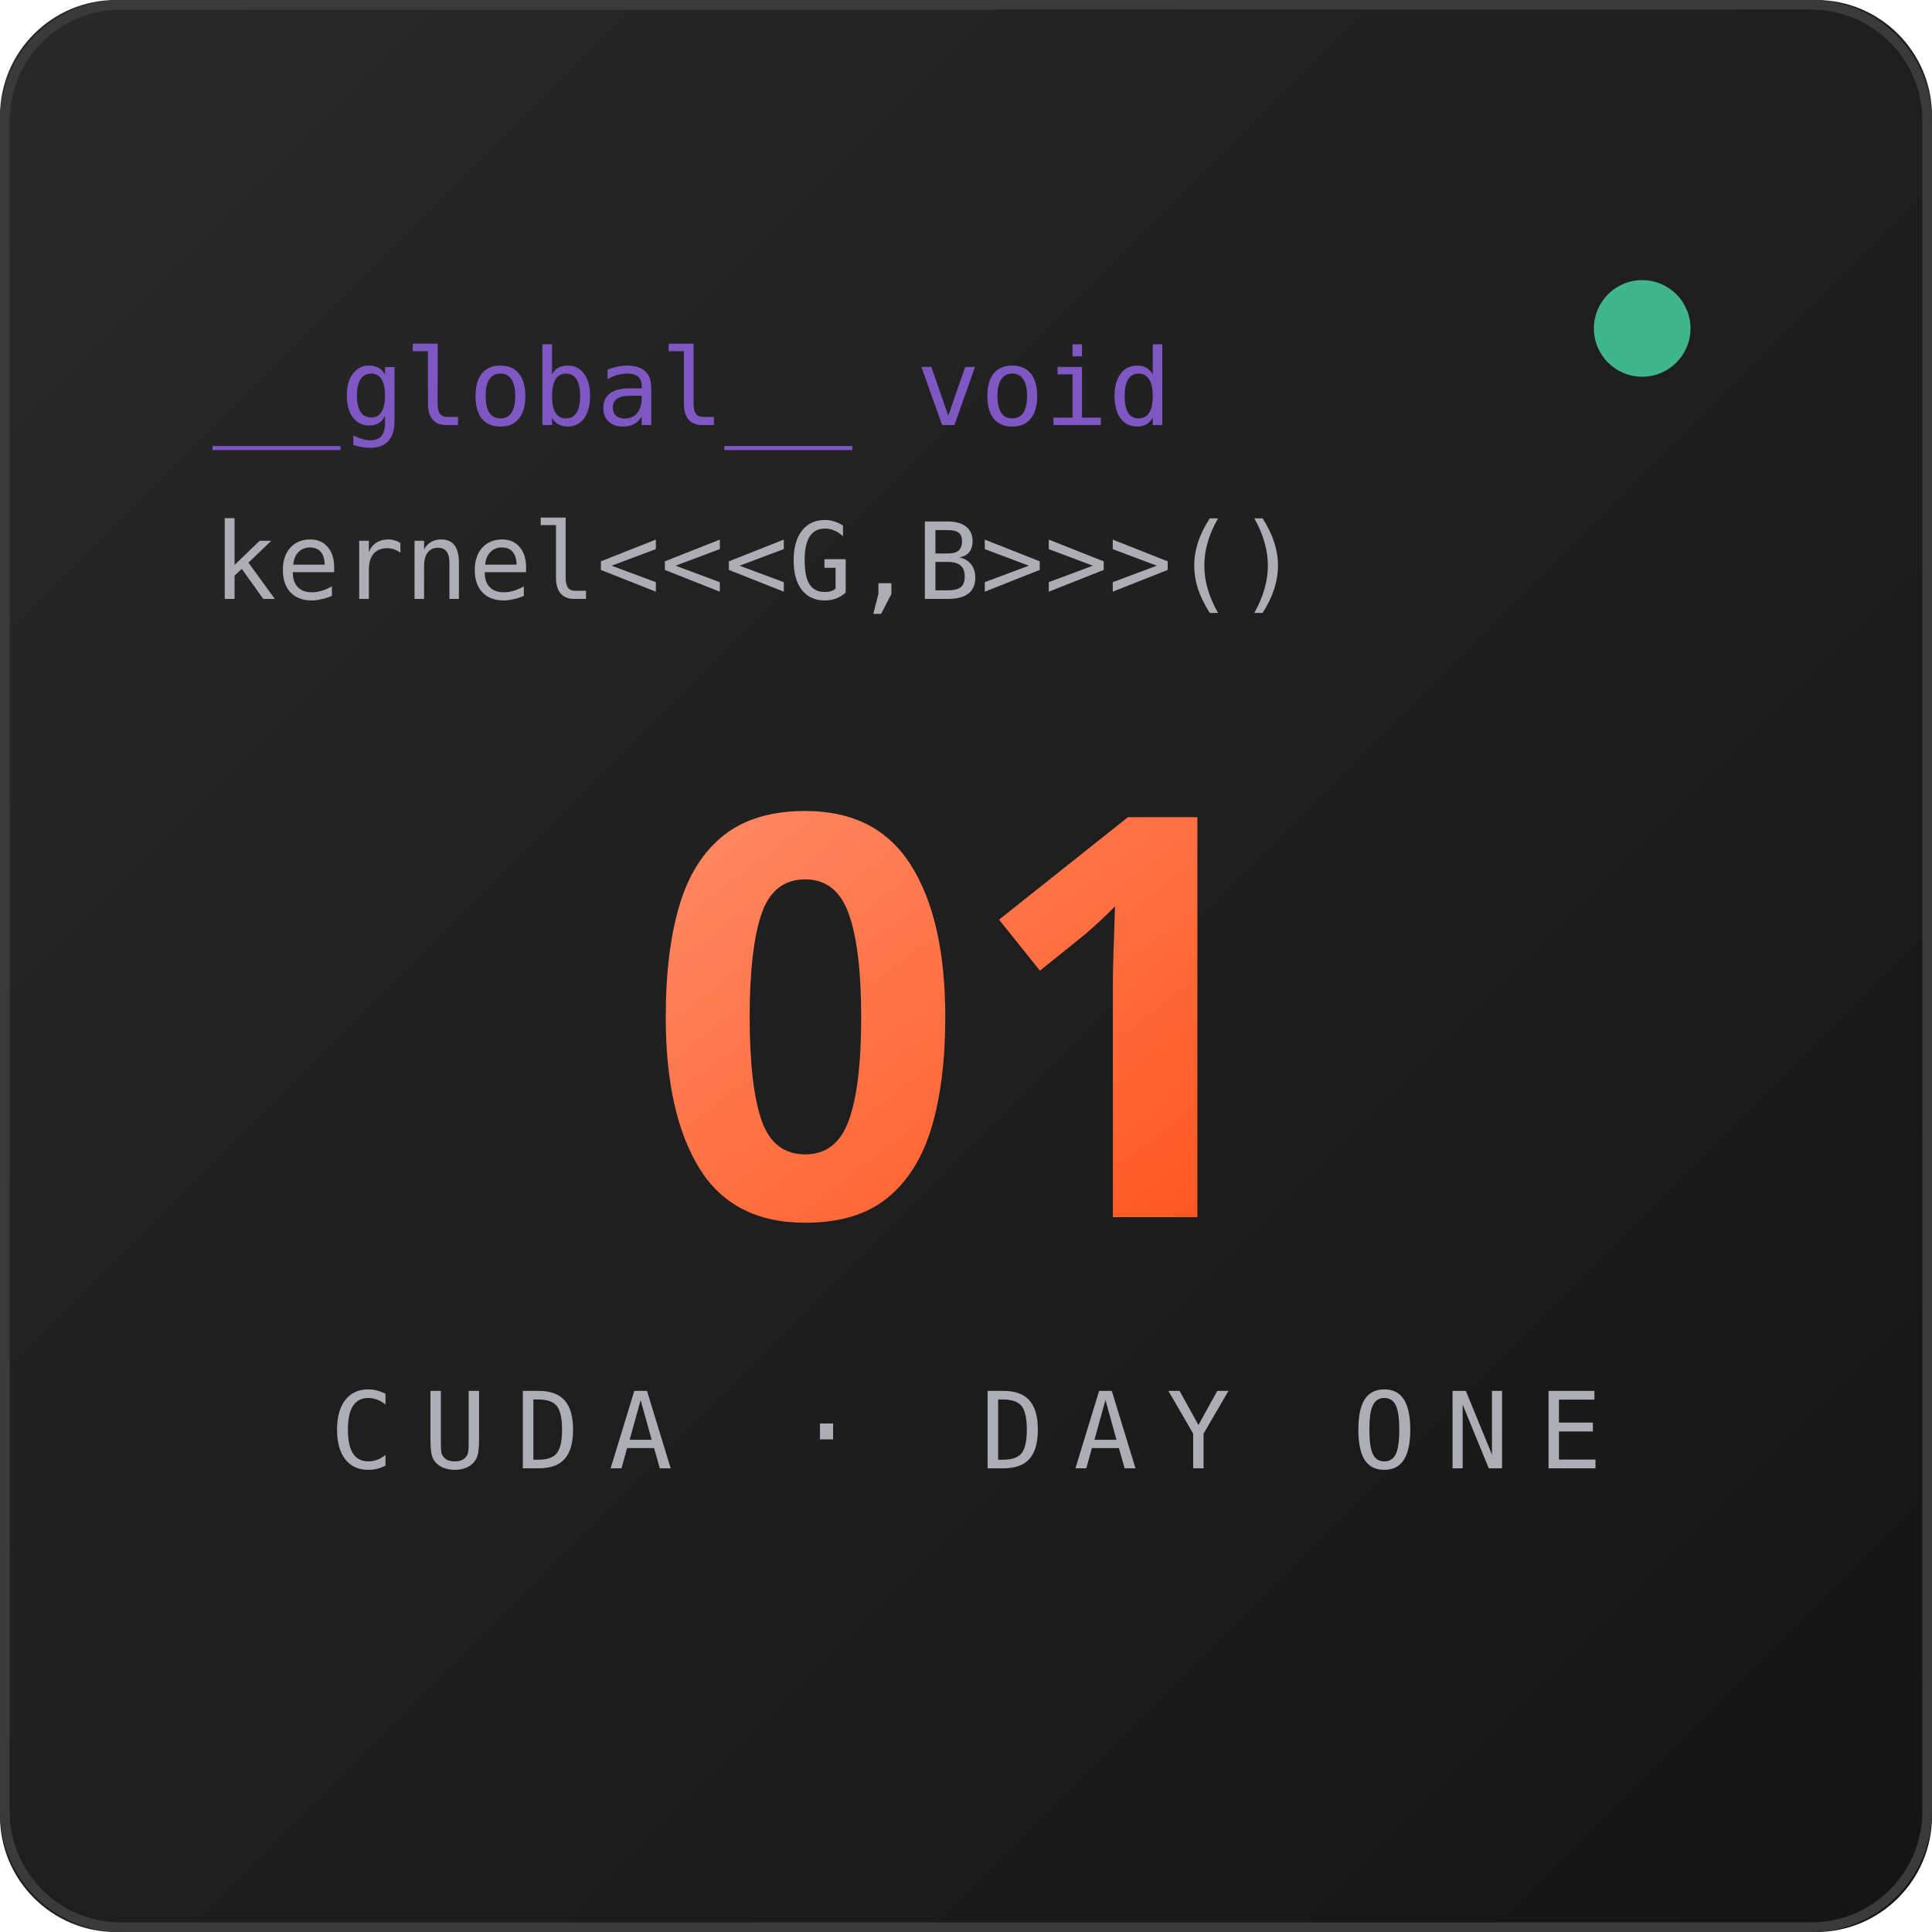
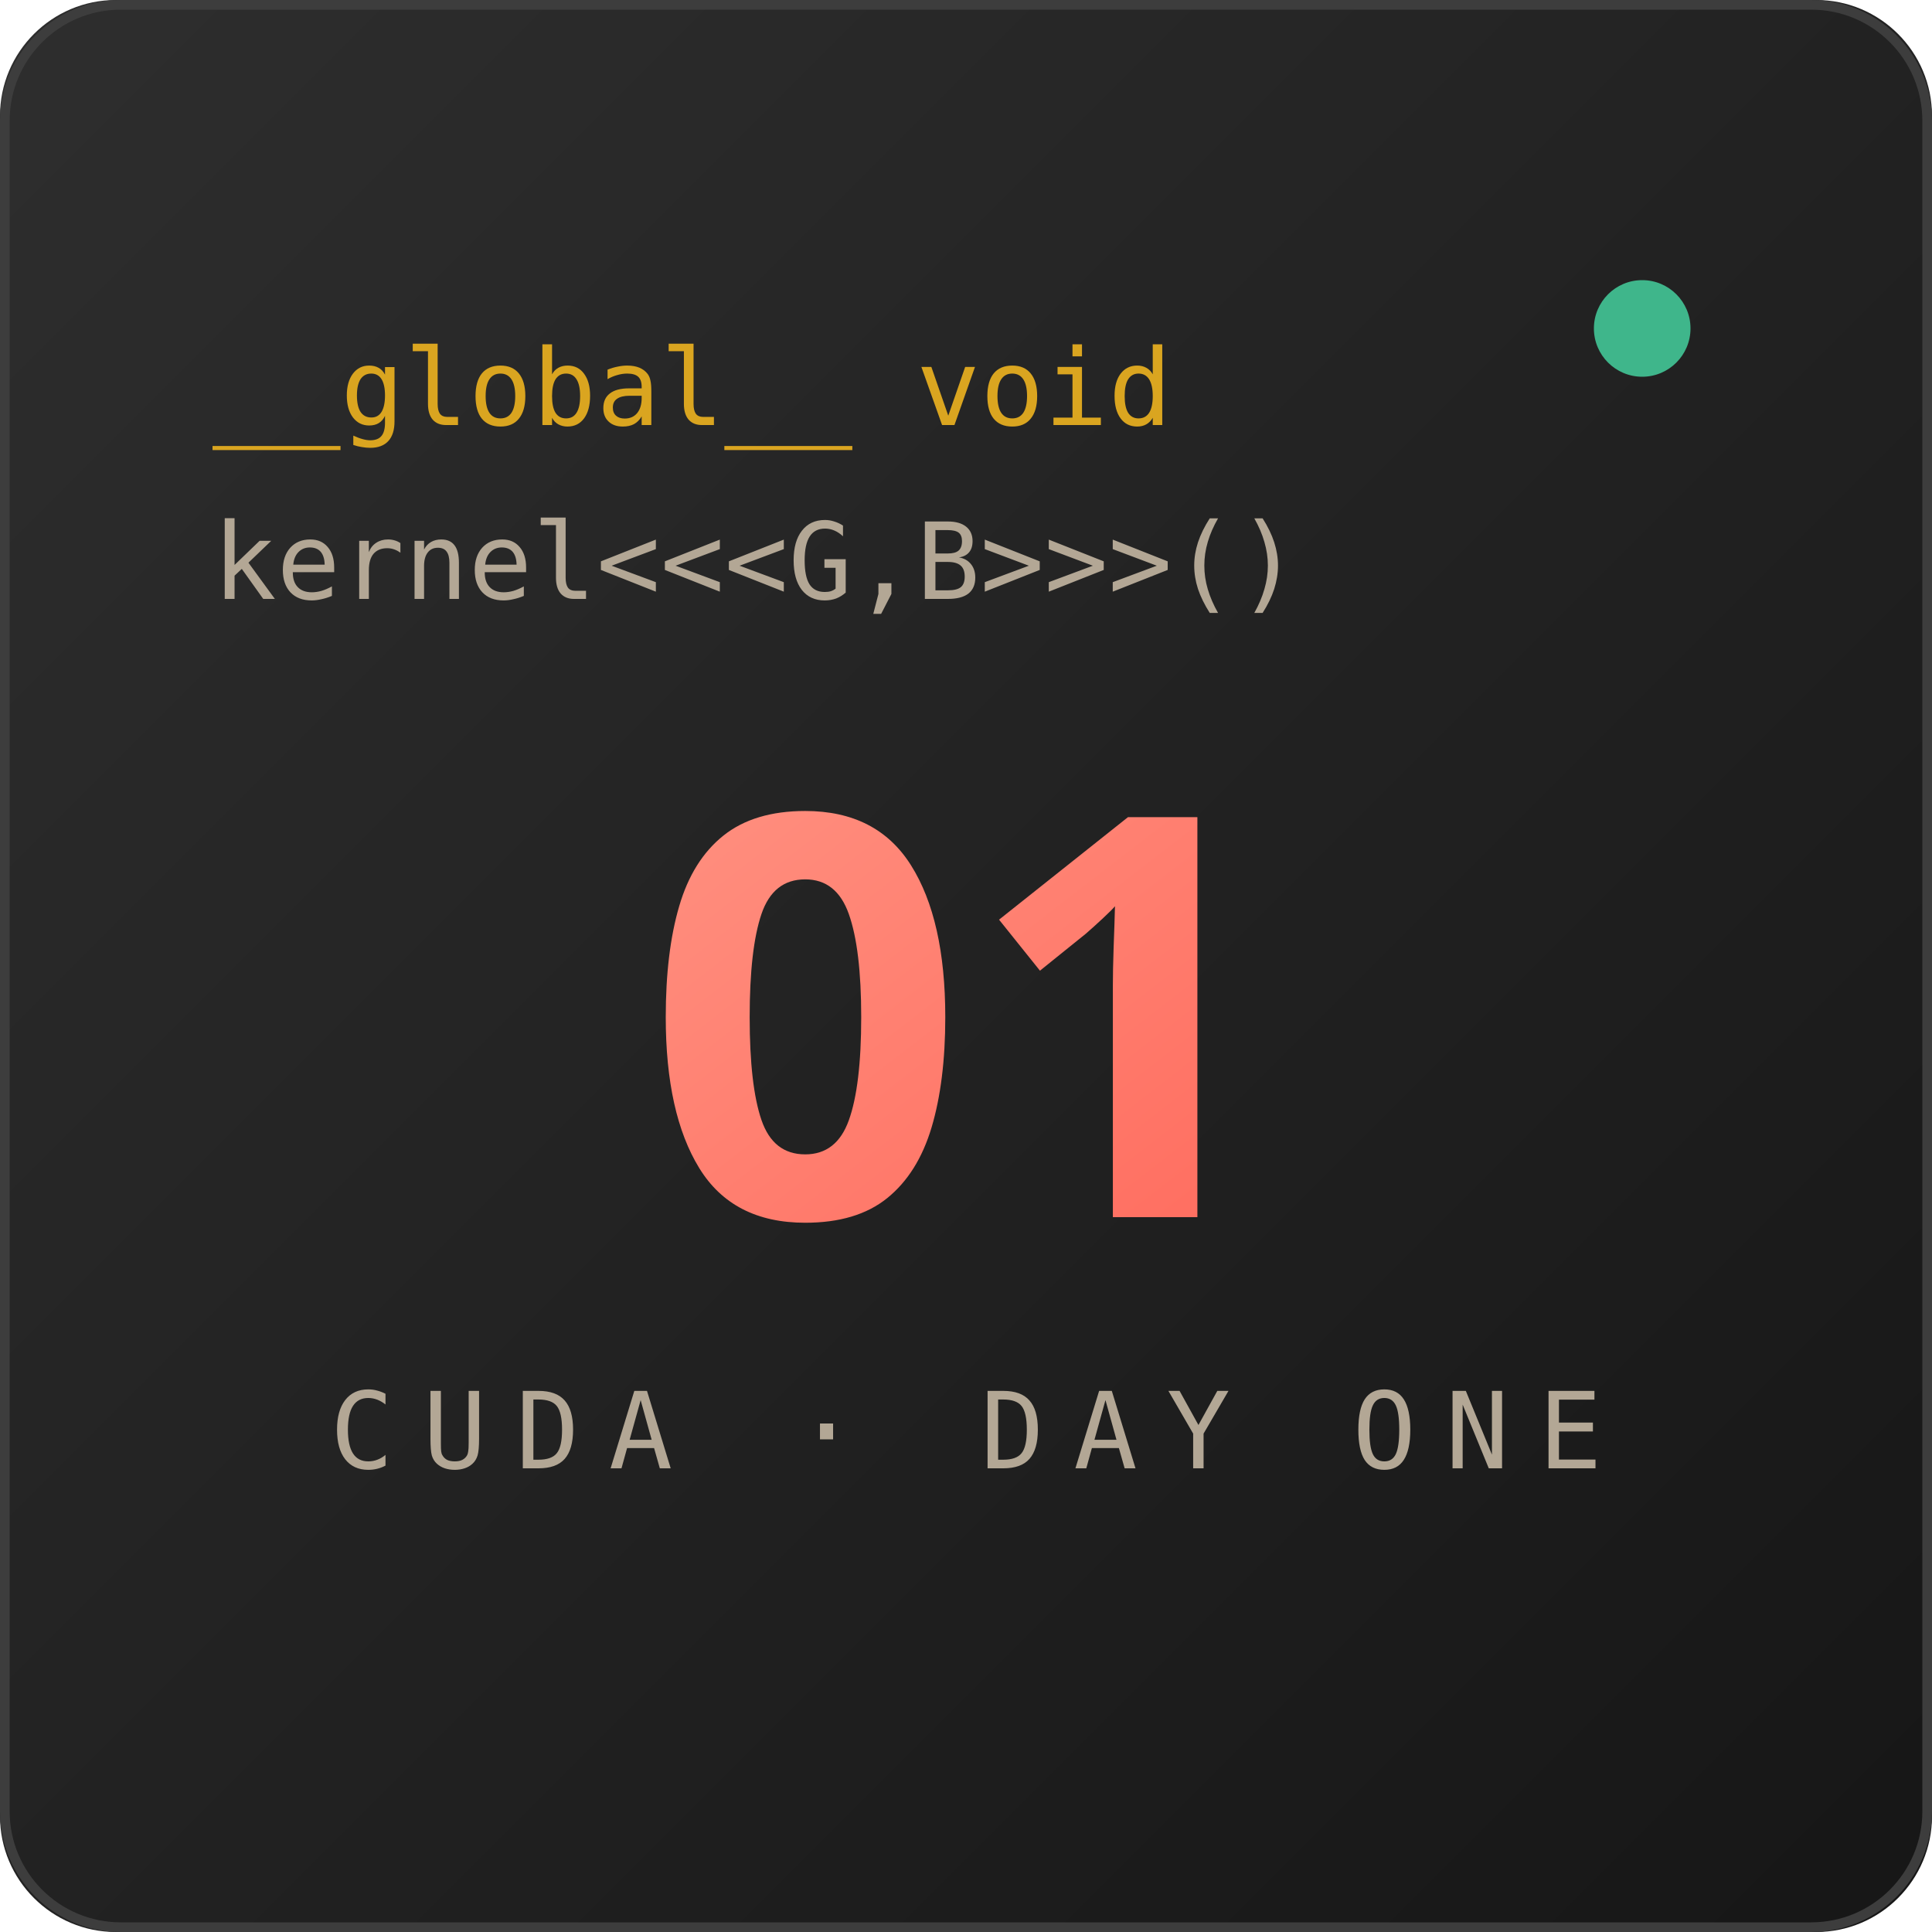
<svg xmlns="http://www.w3.org/2000/svg" viewBox="0 0 200 200" width="200" height="200" role="img" aria-label="CUDA Day 1">
  <defs>
    <linearGradient id="d1-bg" x1="0" y1="0" x2="1" y2="1">
-       <stop offset="0" stop-color="#292929" />
-       <stop offset="1" stop-color="#141414" />
+       <stop offset="0" stop-color="#2E2E2E" />
+       <stop offset="1" stop-color="#161616" />
    </linearGradient>
    <linearGradient id="d1-amber" x1="0" y1="0" x2="1" y2="1">
-       <stop offset="0" stop-color="#FF8A65" />
-       <stop offset="1" stop-color="#FF5722" />
+       <stop offset="0" stop-color="#FF8F7F" />
+       <stop offset="1" stop-color="#FF6F61" />
    </linearGradient>
  </defs>
  <rect width="200" height="200" rx="12" fill="url(#d1-bg)" />
-   <rect x="0.5" y="0.5" width="199" height="199" rx="12" fill="none" stroke="#3A3A3A" />
-   <g font-family="'IBM Plex Mono', monospace" font-size="11" fill="#7E57C2">
+   <rect x="0.5" y="0.5" width="199" height="199" rx="12" fill="none" stroke="#3D3D3D" />
+   <g font-family="'IBM Plex Mono', monospace" font-size="11" fill="#DAA520">
    <text x="22" y="44">__global__ void</text>
-     <text x="22" y="62" fill="#ADADB5">kernel&lt;&lt;&lt;G,B&gt;&gt;&gt;()</text>
+     <text x="22" y="62" fill="#B3A795">kernel&lt;&lt;&lt;G,B&gt;&gt;&gt;()</text>
  </g>
  <text x="100" y="126" text-anchor="middle" font-family="'Space Grotesk', system-ui, sans-serif" font-size="58" font-weight="700" fill="url(#d1-amber)">01</text>
-   <text x="100" y="152" text-anchor="middle" font-family="'IBM Plex Mono', monospace" font-size="11" fill="#ADADB5" letter-spacing="3">CUDA · DAY ONE</text>
+   <text x="100" y="152" text-anchor="middle" font-family="'IBM Plex Mono', monospace" font-size="11" fill="#B3A795" letter-spacing="3">CUDA · DAY ONE</text>
  <circle cx="170" cy="34" r="5" fill="#3FB68B" />
</svg>
